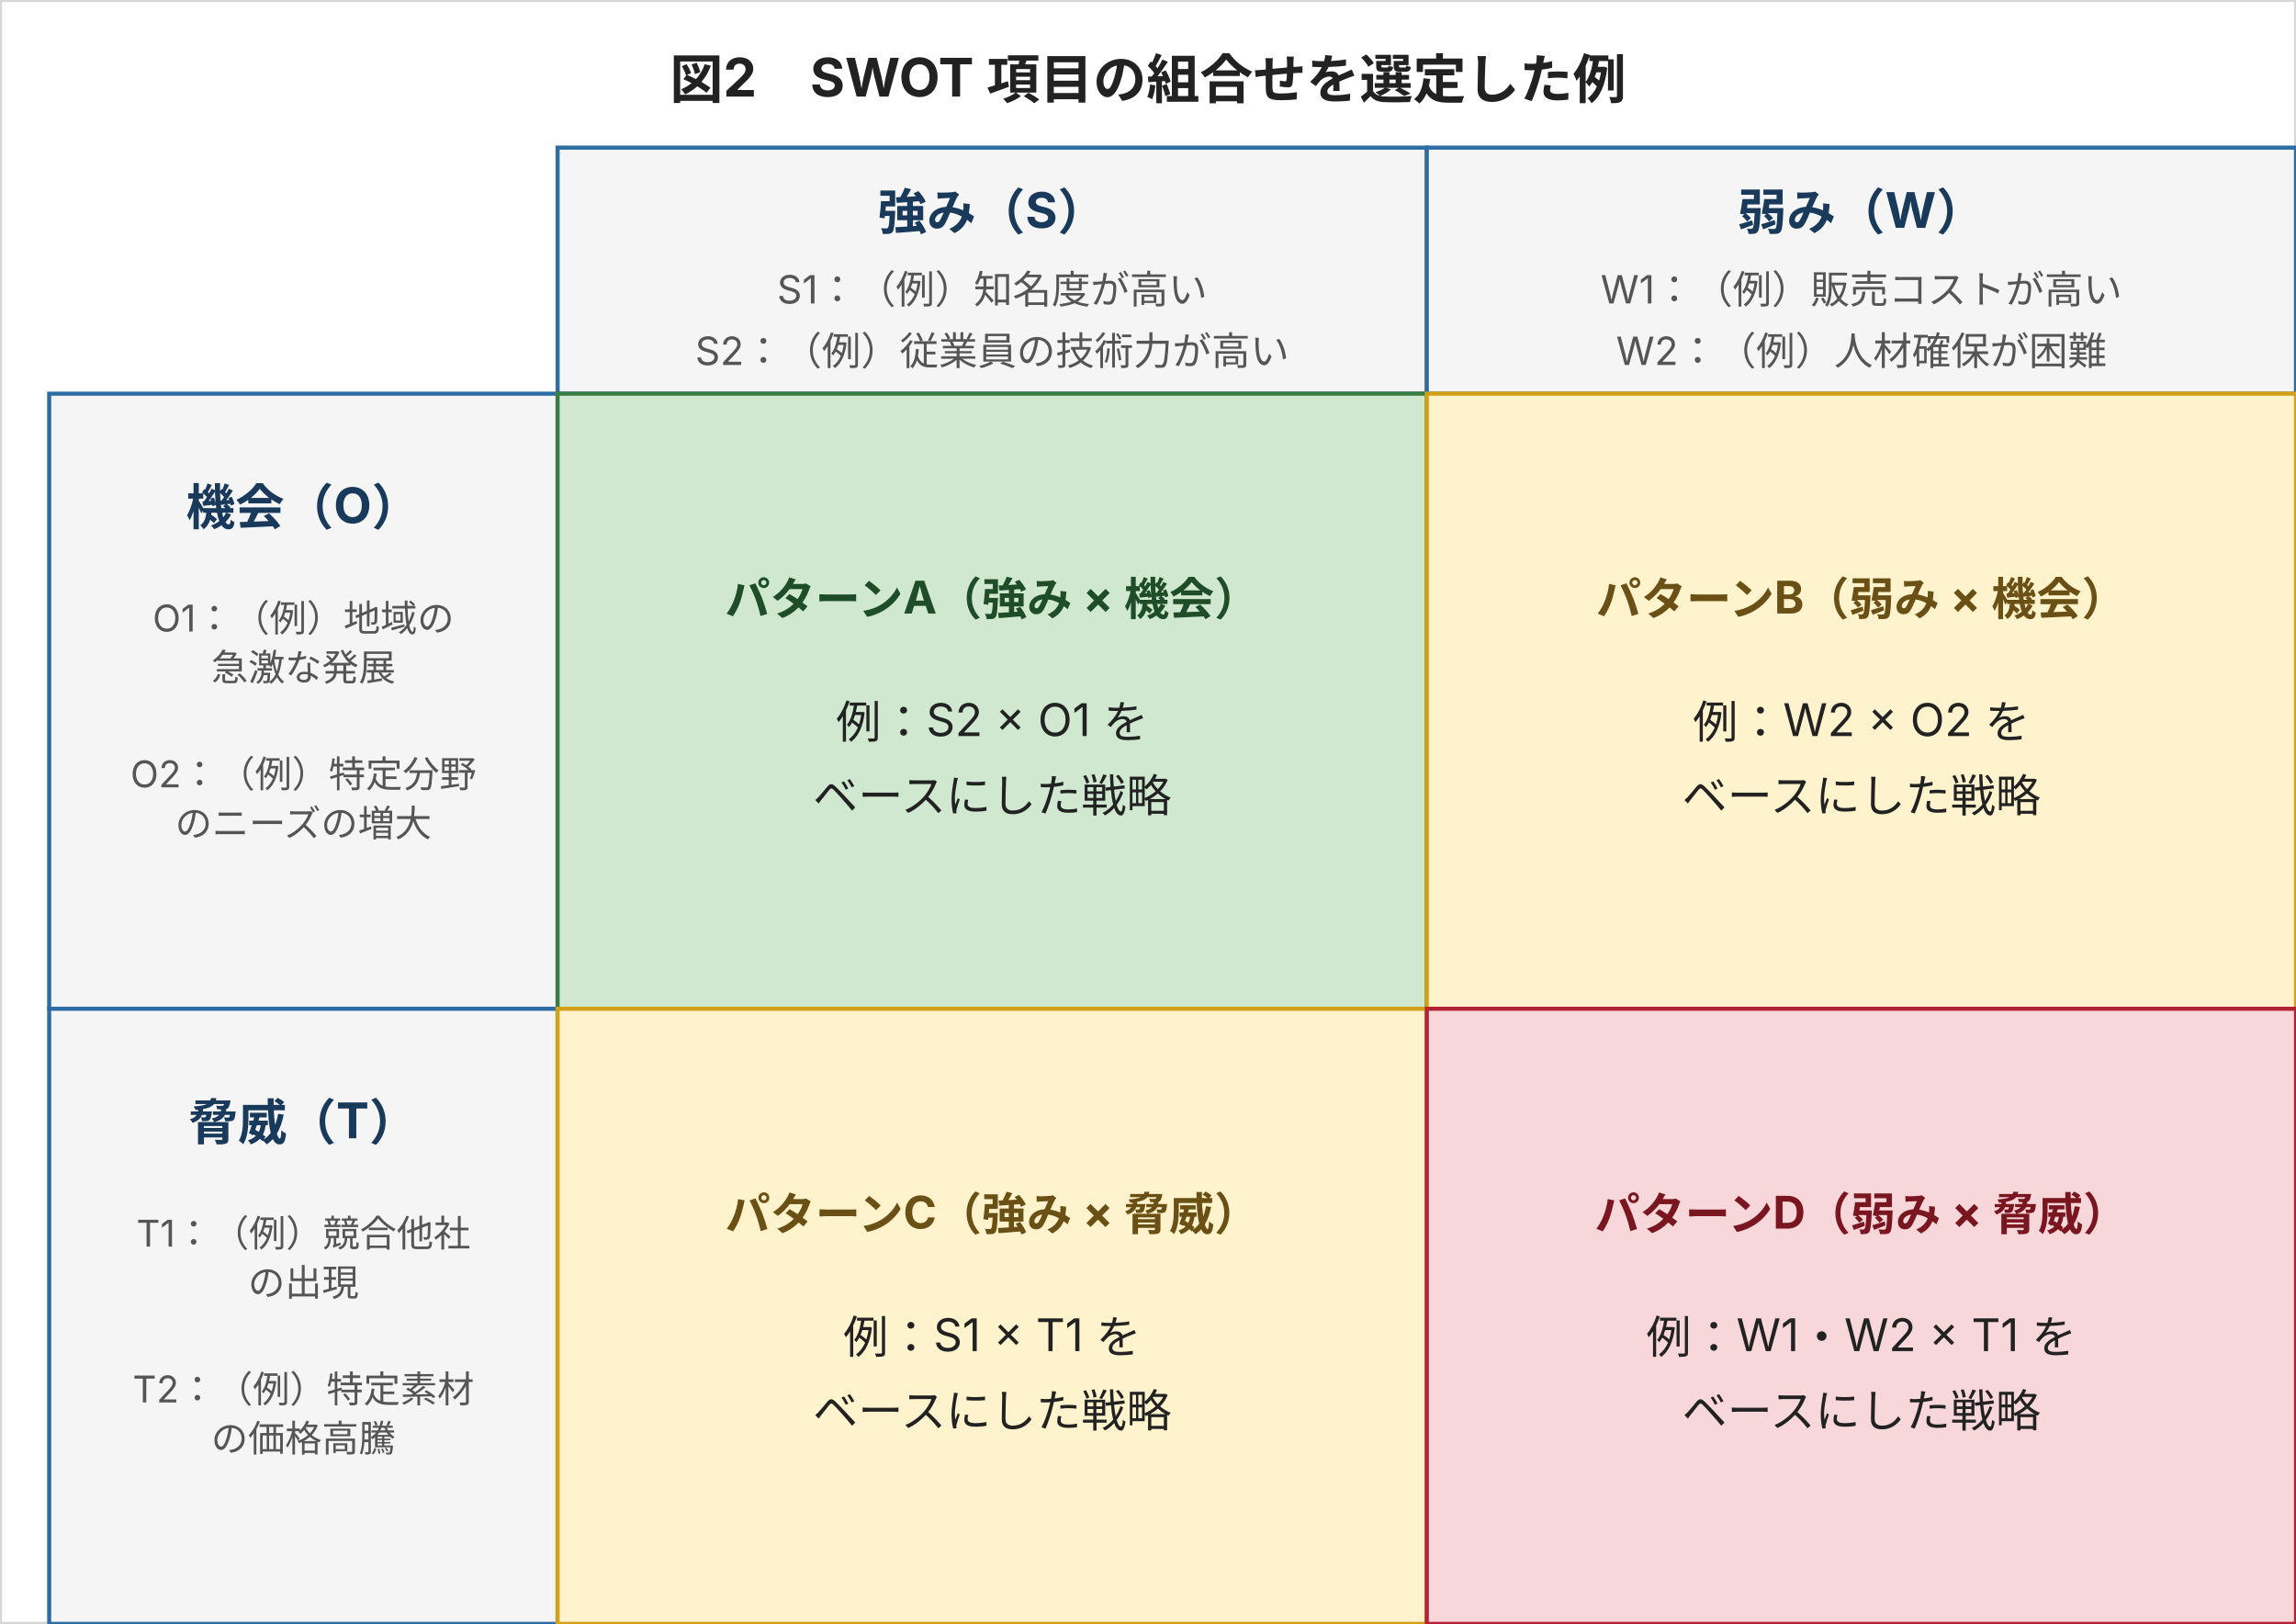
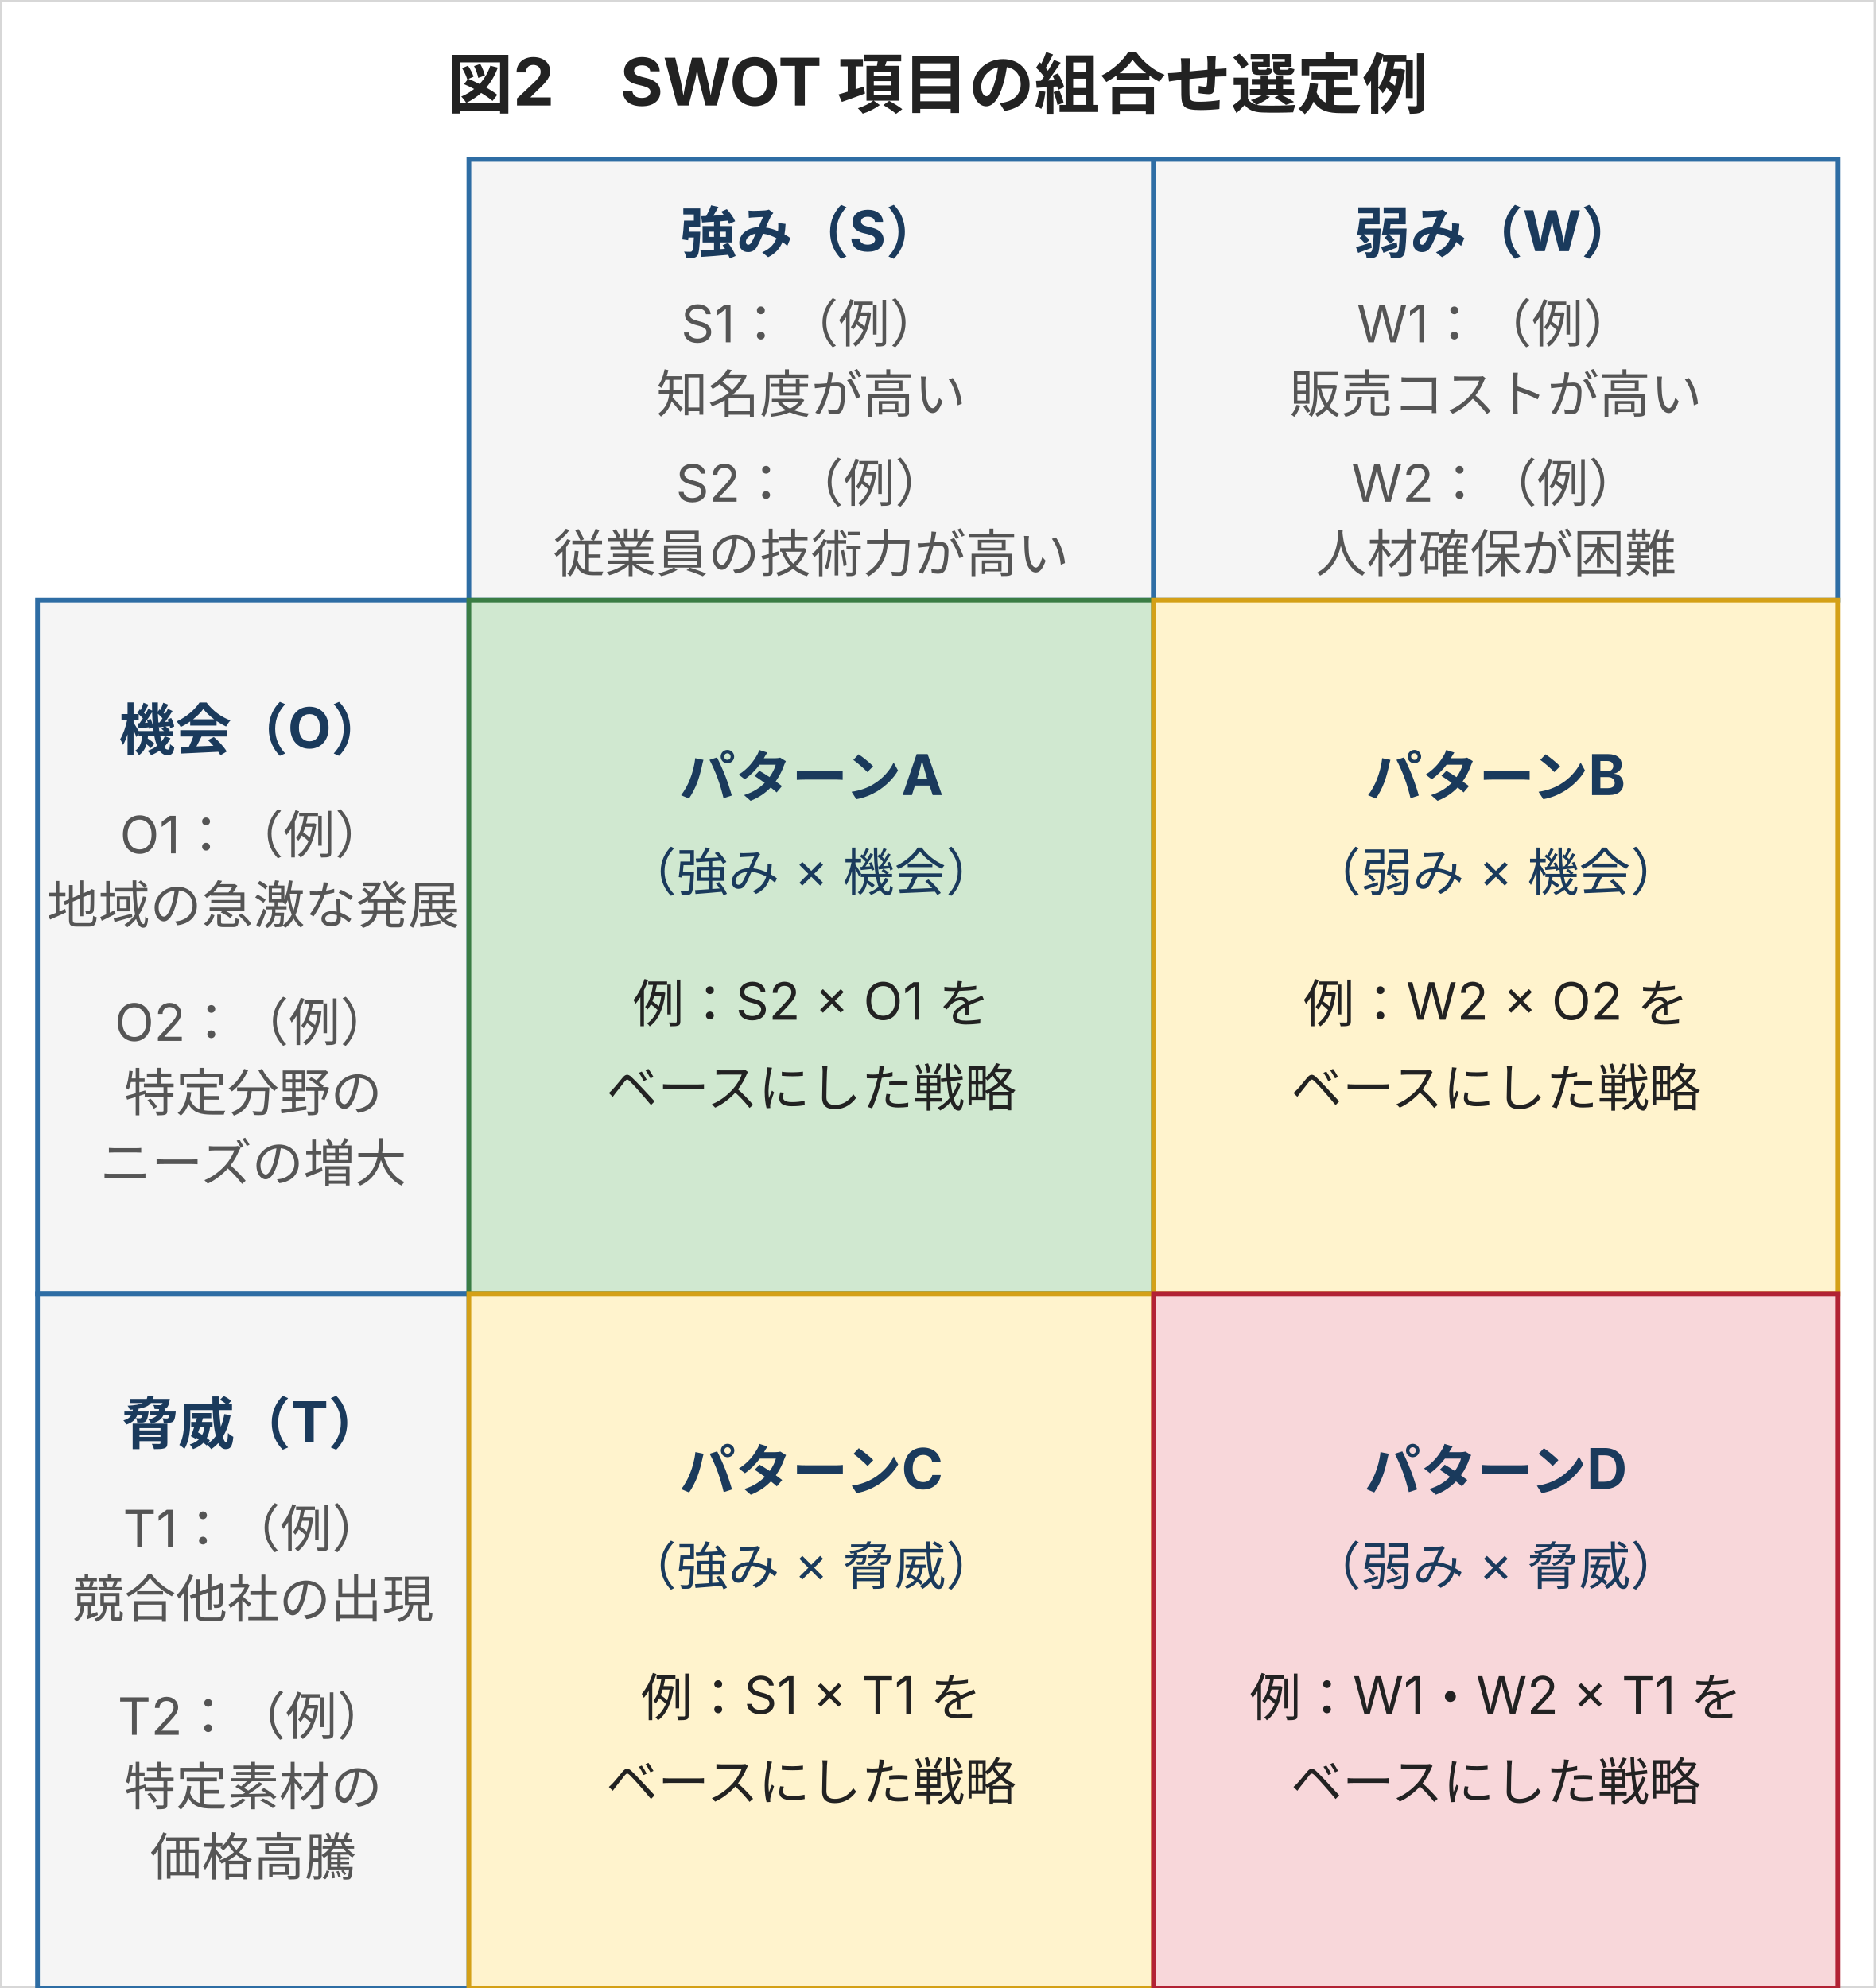
- <svg xmlns="http://www.w3.org/2000/svg" width="560" height="396" viewBox="0 0 560 396" style="max-width:560px;width:100%" role="img" aria-label="図2 SWOT項目の組合せを選定した例。強み(S)はS1=知名度が高い・S2=従業員の技術力が高い、弱み(W)はW1=販売コストが高い・W2=人材確保が困難、機会(O)はO1=地域の急激な発展・O2=特定分野のニーズの増大、脅威(T)はT1=競合他社の出現・T2=特定素材の価格高騰。パターンAは例としてS2×O1、パターンBはW2×O2、パターンCはS1×T1、パターンDはW1・W2×T1の組合せをベースにした戦略を示す。" font-family="Inter, &quot;Noto Sans JP&quot;, &quot;Hiragino Kaku Gothic ProN&quot;, sans-serif">
-   <rect width="560" height="396" fill="#ffffff" stroke="#d7d7d7" />
-   <text x="280" y="24" text-anchor="middle" font-size="13" font-weight="bold" fill="#222">図2　SWOT 項目の組合せを選定した例</text>
-   <rect x="136" y="36" width="212" height="60" fill="#f5f5f5" stroke="#2e6da4" />
-   <text x="242" y="56" text-anchor="middle" font-size="12" font-weight="bold" fill="#1a3a5c">強み（S）</text>
-   <text x="242" y="74" text-anchor="middle" font-size="9.5" fill="#555">S1：（例）知名度が高い</text>
-   <text x="242" y="89" text-anchor="middle" font-size="9.5" fill="#555">S2：（例）従業員の技術力が高い</text>
-   <rect x="348" y="36" width="212" height="60" fill="#f5f5f5" stroke="#2e6da4" />
-   <text x="454" y="56" text-anchor="middle" font-size="12" font-weight="bold" fill="#1a3a5c">弱み（W）</text>
-   <text x="454" y="74" text-anchor="middle" font-size="9.5" fill="#555">W1：（例）販売コストが高い</text>
-   <text x="454" y="89" text-anchor="middle" font-size="9.5" fill="#555">W2：（例）人材確保が困難</text>
-   <rect x="12" y="96" width="124" height="150" fill="#f5f5f5" stroke="#2e6da4" />
-   <text x="74" y="128" text-anchor="middle" font-size="12" font-weight="bold" fill="#1a3a5c">機会（O）</text>
-   <text x="74" y="154" text-anchor="middle" font-size="9" fill="#555">O1：（例）地域の</text>
-   <text x="74" y="166" text-anchor="middle" font-size="9" fill="#555">急激な発展</text>
-   <text x="74" y="192" text-anchor="middle" font-size="9" fill="#555">O2：（例）特定分野</text>
-   <text x="74" y="204" text-anchor="middle" font-size="9" fill="#555">のニーズの増大</text>
-   <rect x="12" y="246" width="124" height="150" fill="#f5f5f5" stroke="#2e6da4" />
-   <text x="74" y="278" text-anchor="middle" font-size="12" font-weight="bold" fill="#1a3a5c">脅威（T）</text>
-   <text x="74" y="304" text-anchor="middle" font-size="9" fill="#555">T1：（例）競合他社</text>
-   <text x="74" y="316" text-anchor="middle" font-size="9" fill="#555">の出現</text>
-   <text x="74" y="342" text-anchor="middle" font-size="9" fill="#555">T2：（例）特定素材</text>
-   <text x="74" y="354" text-anchor="middle" font-size="9" fill="#555">の価格高騰</text>
-   <rect x="136" y="96" width="212" height="150" fill="#d0e8d0" stroke="#3a7d44" />
-   <text x="242" y="150" text-anchor="middle" font-size="11" font-weight="bold" fill="#1e4d27">パターンA（強み × 機会）</text>
-   <text x="242" y="180" text-anchor="middle" font-size="11" fill="#222">例：S2 × O1 を</text>
-   <text x="242" y="198" text-anchor="middle" font-size="11" fill="#222">ベースにした戦略</text>
-   <rect x="348" y="96" width="212" height="150" fill="#fff3cd" stroke="#d4a017" />
-   <text x="454" y="150" text-anchor="middle" font-size="11" font-weight="bold" fill="#6b5015">パターンB（弱み × 機会）</text>
-   <text x="454" y="180" text-anchor="middle" font-size="11" fill="#222">例：W2 × O2 を</text>
-   <text x="454" y="198" text-anchor="middle" font-size="11" fill="#222">ベースにした戦略</text>
-   <rect x="136" y="246" width="212" height="150" fill="#fff3cd" stroke="#d4a017" />
-   <text x="242" y="300" text-anchor="middle" font-size="11" font-weight="bold" fill="#6b5015">パターンC（強み × 脅威）</text>
-   <text x="242" y="330" text-anchor="middle" font-size="11" fill="#222">例：S1 × T1 を</text>
-   <text x="242" y="348" text-anchor="middle" font-size="11" fill="#222">ベースにした戦略</text>
-   <rect x="348" y="246" width="212" height="150" fill="#f8d7da" stroke="#b22234" />
-   <text x="454" y="300" text-anchor="middle" font-size="11" font-weight="bold" fill="#7a1620">パターンD（弱み × 脅威）</text>
-   <text x="454" y="330" text-anchor="middle" font-size="11" fill="#222">例：W1・W2 × T1 を</text>
-   <text x="454" y="348" text-anchor="middle" font-size="11" fill="#222">ベースにした戦略</text>
+ <svg xmlns="http://www.w3.org/2000/svg" width="400" height="424" viewBox="0 0 400 424" style="max-width:400px;width:100%" role="img" aria-label="図2 SWOT項目の組合せを選定した例。強み(S)はS1=知名度が高い・S2=従業員の技術力が高い、弱み(W)はW1=販売コストが高い・W2=人材確保が困難、機会(O)はO1=地域の急激な発展・O2=特定分野のニーズの増大、脅威(T)はT1=競合他社の出現・T2=特定素材の価格高騰。パターンAは例としてS2×O1、パターンBはW2×O2、パターンCはS1×T1、パターンDはW1・W2×T1の組合せをベースにした戦略。" font-family="Inter, 'Noto Sans JP', 'Hiragino Kaku Gothic ProN', 'Hiragino Sans', sans-serif">
+   <rect width="400" height="424" fill="#ffffff" stroke="#d7d7d7" />
+   <text x="200" y="23" text-anchor="middle" font-size="14" font-weight="bold" fill="#222">図2　SWOT 項目の組合せ選定例</text>
+   <rect x="100" y="34" width="146" height="94" fill="#f5f5f5" stroke="#2e6da4" />
+   <text x="173" y="54" text-anchor="middle" font-size="12" font-weight="bold" fill="#1a3a5c">強み（S）</text>
+   <text x="173" y="73" text-anchor="middle" font-size="11" fill="#555">S1：（例）</text>
+   <text x="173" y="88" text-anchor="middle" font-size="11" fill="#555">知名度が高い</text>
+   <text x="173" y="107" text-anchor="middle" font-size="11" fill="#555">S2：（例）</text>
+   <text x="173" y="122" text-anchor="middle" font-size="11" fill="#555">従業員の技術力が高い</text>
+   <rect x="246" y="34" width="146" height="94" fill="#f5f5f5" stroke="#2e6da4" />
+   <text x="319" y="54" text-anchor="middle" font-size="12" font-weight="bold" fill="#1a3a5c">弱み（W）</text>
+   <text x="319" y="73" text-anchor="middle" font-size="11" fill="#555">W1：（例）</text>
+   <text x="319" y="88" text-anchor="middle" font-size="11" fill="#555">販売コストが高い</text>
+   <text x="319" y="107" text-anchor="middle" font-size="11" fill="#555">W2：（例）</text>
+   <text x="319" y="122" text-anchor="middle" font-size="11" fill="#555">人材確保が困難</text>
+   <rect x="8" y="128" width="92" height="148" fill="#f5f5f5" stroke="#2e6da4" />
+   <text x="54" y="160" text-anchor="middle" font-size="12" font-weight="bold" fill="#1a3a5c">機会（O）</text>
+   <text x="54" y="182" text-anchor="middle" font-size="11" fill="#555">O1：（例）</text>
+   <text x="54" y="197" text-anchor="middle" font-size="11" fill="#555">地域の急激な発展</text>
+   <text x="54" y="222" text-anchor="middle" font-size="11" fill="#555">O2：（例）</text>
+   <text x="54" y="237" text-anchor="middle" font-size="11" fill="#555">特定分野の</text>
+   <text x="54" y="252" text-anchor="middle" font-size="11" fill="#555">ニーズの増大</text>
+   <rect x="8" y="276" width="92" height="148" fill="#f5f5f5" stroke="#2e6da4" />
+   <text x="54" y="308" text-anchor="middle" font-size="12" font-weight="bold" fill="#1a3a5c">脅威（T）</text>
+   <text x="54" y="330" text-anchor="middle" font-size="11" fill="#555">T1：（例）</text>
+   <text x="54" y="345" text-anchor="middle" font-size="11" fill="#555">競合他社の出現</text>
+   <text x="54" y="370" text-anchor="middle" font-size="11" fill="#555">T2：（例）</text>
+   <text x="54" y="385" text-anchor="middle" font-size="11" fill="#555">特定素材の</text>
+   <text x="54" y="400" text-anchor="middle" font-size="11" fill="#555">価格高騰</text>
+   <rect x="100" y="128" width="146" height="148" fill="#d0e8d0" stroke="#3a7d44" />
+   <text x="173" y="170" text-anchor="middle" font-size="12" font-weight="bold" fill="#1a3a5c">パターンA</text>
+   <text x="173" y="190" text-anchor="middle" font-size="11" fill="#1a3a5c">（強み × 機会）</text>
+   <text x="173" y="218" text-anchor="middle" font-size="11" fill="#222">例：S2 × O1 を</text>
+   <text x="173" y="236" text-anchor="middle" font-size="11" fill="#222">ベースにした戦略</text>
+   <rect x="246" y="128" width="146" height="148" fill="#fff3cd" stroke="#d4a017" />
+   <text x="319" y="170" text-anchor="middle" font-size="12" font-weight="bold" fill="#1a3a5c">パターンB</text>
+   <text x="319" y="190" text-anchor="middle" font-size="11" fill="#1a3a5c">（弱み × 機会）</text>
+   <text x="319" y="218" text-anchor="middle" font-size="11" fill="#222">例：W2 × O2 を</text>
+   <text x="319" y="236" text-anchor="middle" font-size="11" fill="#222">ベースにした戦略</text>
+   <rect x="100" y="276" width="146" height="148" fill="#fff3cd" stroke="#d4a017" />
+   <text x="173" y="318" text-anchor="middle" font-size="12" font-weight="bold" fill="#1a3a5c">パターンC</text>
+   <text x="173" y="338" text-anchor="middle" font-size="11" fill="#1a3a5c">（強み × 脅威）</text>
+   <text x="173" y="366" text-anchor="middle" font-size="11" fill="#222">例：S1 × T1 を</text>
+   <text x="173" y="384" text-anchor="middle" font-size="11" fill="#222">ベースにした戦略</text>
+   <rect x="246" y="276" width="146" height="148" fill="#f8d7da" stroke="#b22234" />
+   <text x="319" y="318" text-anchor="middle" font-size="12" font-weight="bold" fill="#1a3a5c">パターンD</text>
+   <text x="319" y="338" text-anchor="middle" font-size="11" fill="#1a3a5c">（弱み × 脅威）</text>
+   <text x="319" y="366" text-anchor="middle" font-size="11" fill="#222">例：W1・W2 × T1 を</text>
+   <text x="319" y="384" text-anchor="middle" font-size="11" fill="#222">ベースにした戦略</text>
</svg>
